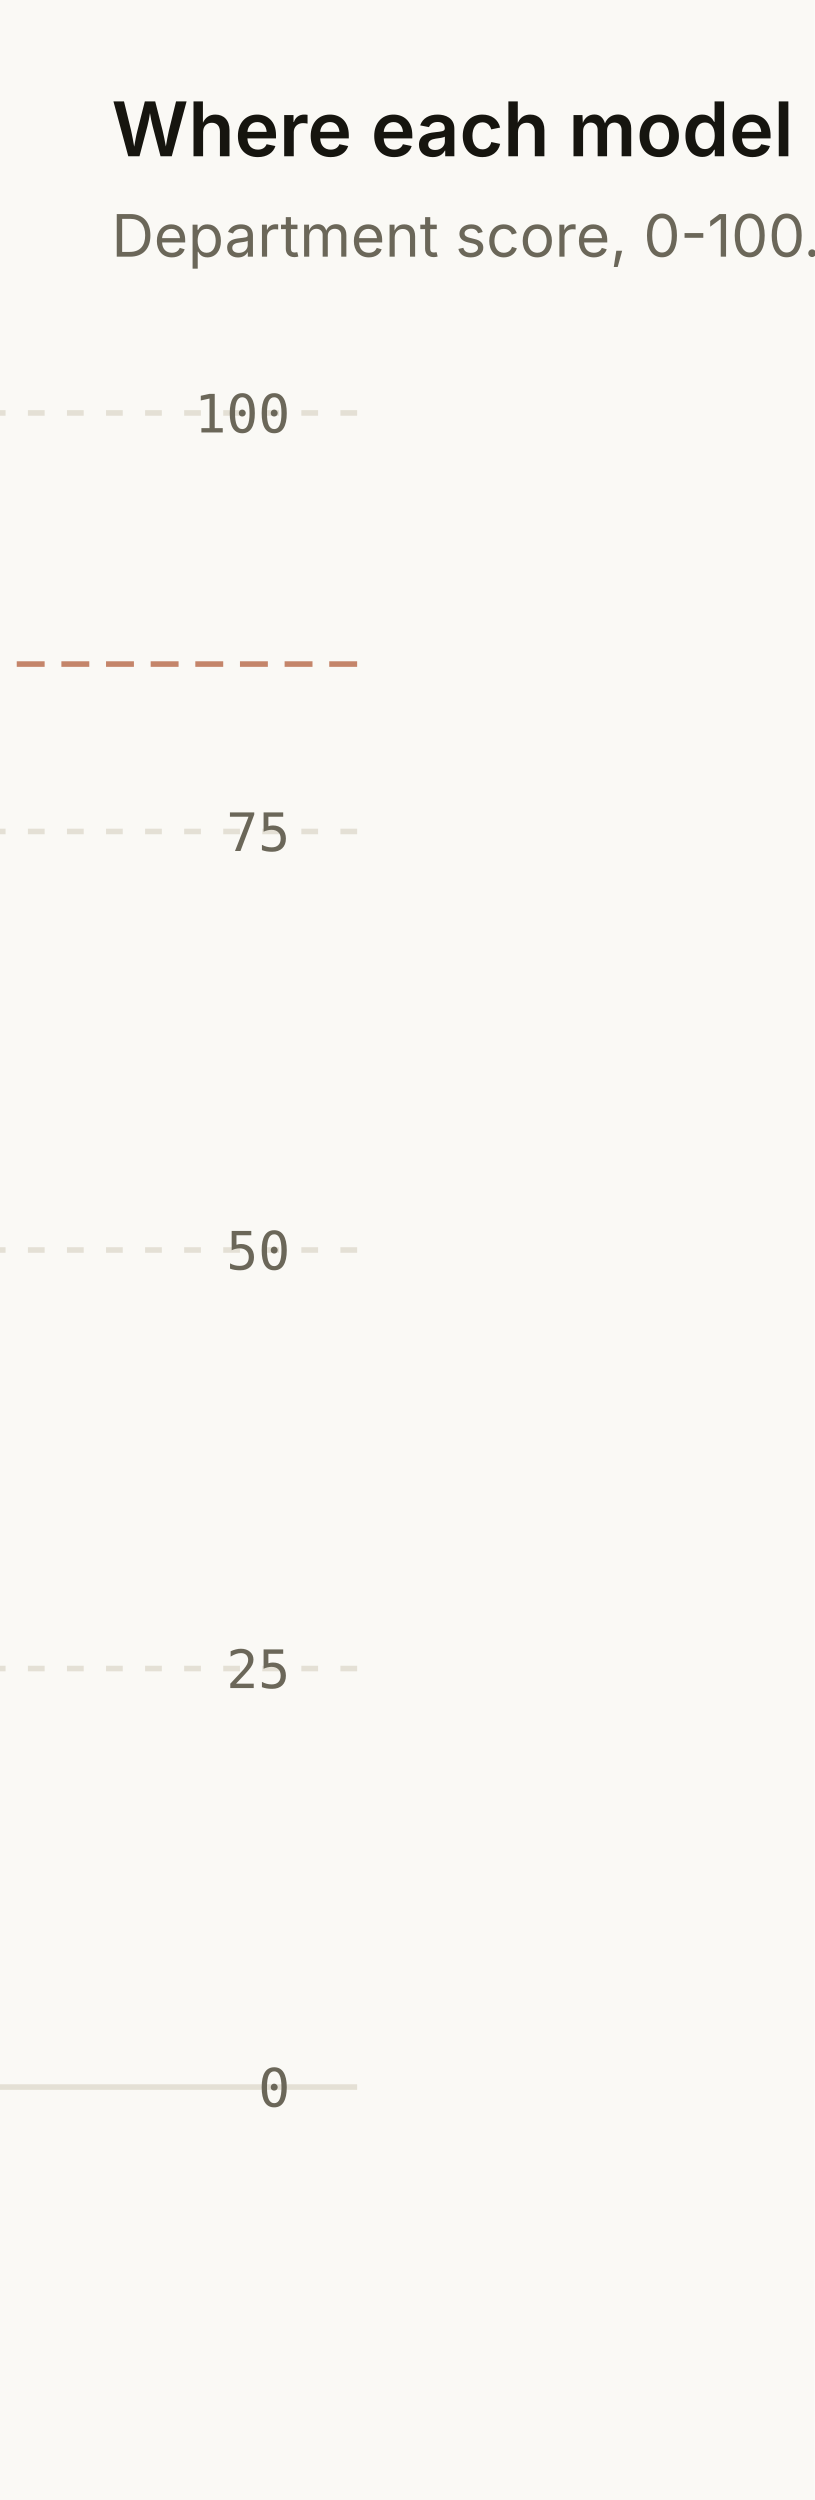
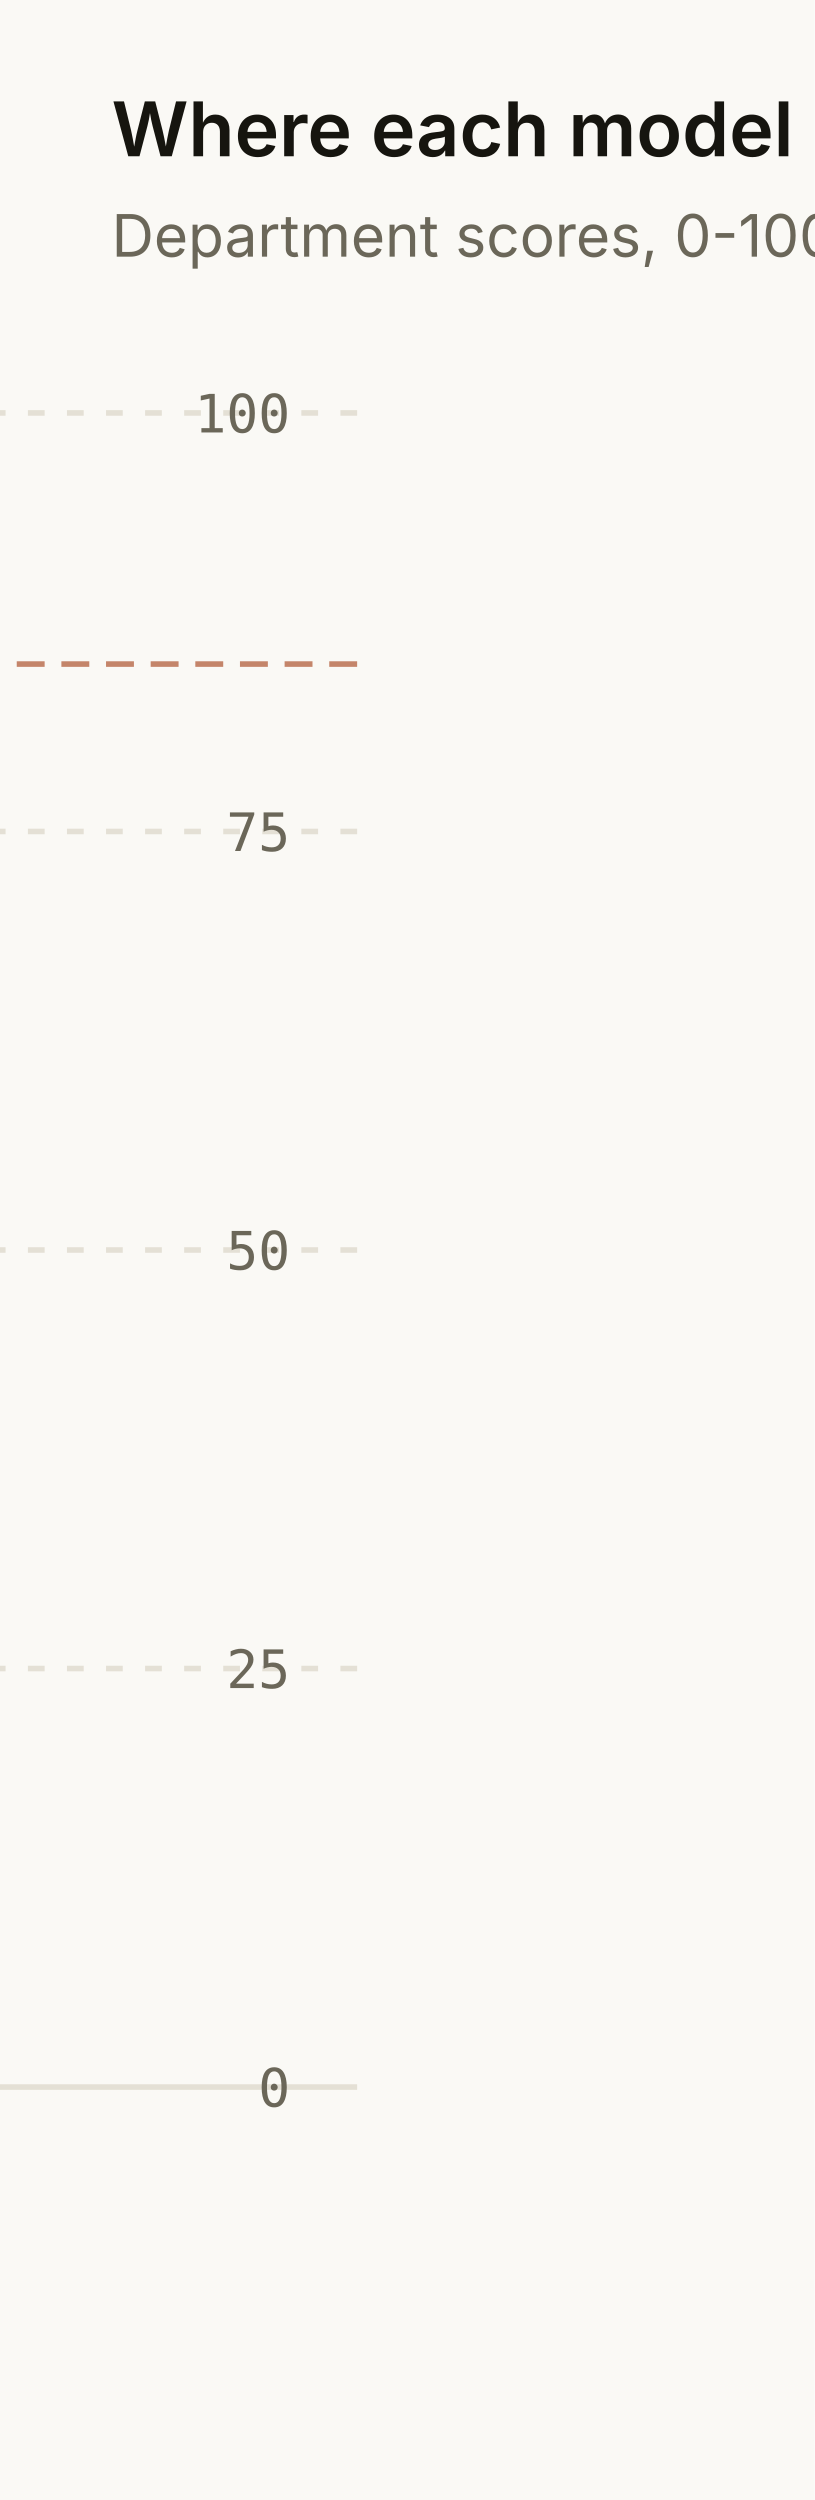
<svg xmlns="http://www.w3.org/2000/svg" width="146" height="448" viewBox="0 0 146 448" font-family="ui-sans-serif, -apple-system, 'Segoe UI', Inter, Helvetica, Arial, sans-serif">
  <rect width="146" height="448" fill="#FAF9F5" />
  <text x="20" y="28" font-size="13.5" font-weight="600" fill="#16150F">Where each model is strong, and where it breaks</text>
-   <text x="20" y="46" font-size="10.5" fill="#6B6759">Department score, 0-100. The SHAPE matters more than the height: a flat-but-lower line is a safer hire than a spiky one.</text>
+   <text x="20" y="46" font-size="10.5" fill="#6B6759">Department scores, 0-100. Inspect individual failures; these interviews do not establish production safety.</text>
  <line x1="64" y1="374" x2="-60" y2="374" stroke="#E4E0D5" stroke-width="1" />
  <text x="52" y="377.5" font-size="9.5" text-anchor="end" fill="#6B6759" font-family="ui-monospace, 'SF Mono', 'Cascadia Mono', Menlo, Consolas, monospace">0</text>
  <line x1="64" y1="299" x2="-60" y2="299" stroke="#E4E0D5" stroke-width="1" stroke-dasharray="3 4" />
  <text x="52" y="302.5" font-size="9.5" text-anchor="end" fill="#6B6759" font-family="ui-monospace, 'SF Mono', 'Cascadia Mono', Menlo, Consolas, monospace">25</text>
  <line x1="64" y1="224" x2="-60" y2="224" stroke="#E4E0D5" stroke-width="1" stroke-dasharray="3 4" />
  <text x="52" y="227.5" font-size="9.5" text-anchor="end" fill="#6B6759" font-family="ui-monospace, 'SF Mono', 'Cascadia Mono', Menlo, Consolas, monospace">50</text>
  <line x1="64" y1="149" x2="-60" y2="149" stroke="#E4E0D5" stroke-width="1" stroke-dasharray="3 4" />
  <text x="52" y="152.5" font-size="9.5" text-anchor="end" fill="#6B6759" font-family="ui-monospace, 'SF Mono', 'Cascadia Mono', Menlo, Consolas, monospace">75</text>
  <line x1="64" y1="74" x2="-60" y2="74" stroke="#E4E0D5" stroke-width="1" stroke-dasharray="3 4" />
  <text x="52" y="77.5" font-size="9.5" text-anchor="end" fill="#6B6759" font-family="ui-monospace, 'SF Mono', 'Cascadia Mono', Menlo, Consolas, monospace">100</text>
  <line x1="64" y1="119" x2="-60" y2="119" stroke="#A8461F" stroke-width="1" stroke-dasharray="5 3" opacity=".65" />
-   <text x="-56" y="122.5" font-size="9" fill="#A8461F" font-family="ui-monospace, 'SF Mono', 'Cascadia Mono', Menlo, Consolas, monospace">L2 bar</text>
+   <text x="-56" y="122.5" font-size="9" fill="#A8461F" font-family="ui-monospace, 'SF Mono', 'Cascadia Mono', Menlo, Consolas, monospace">85%</text>
</svg>
